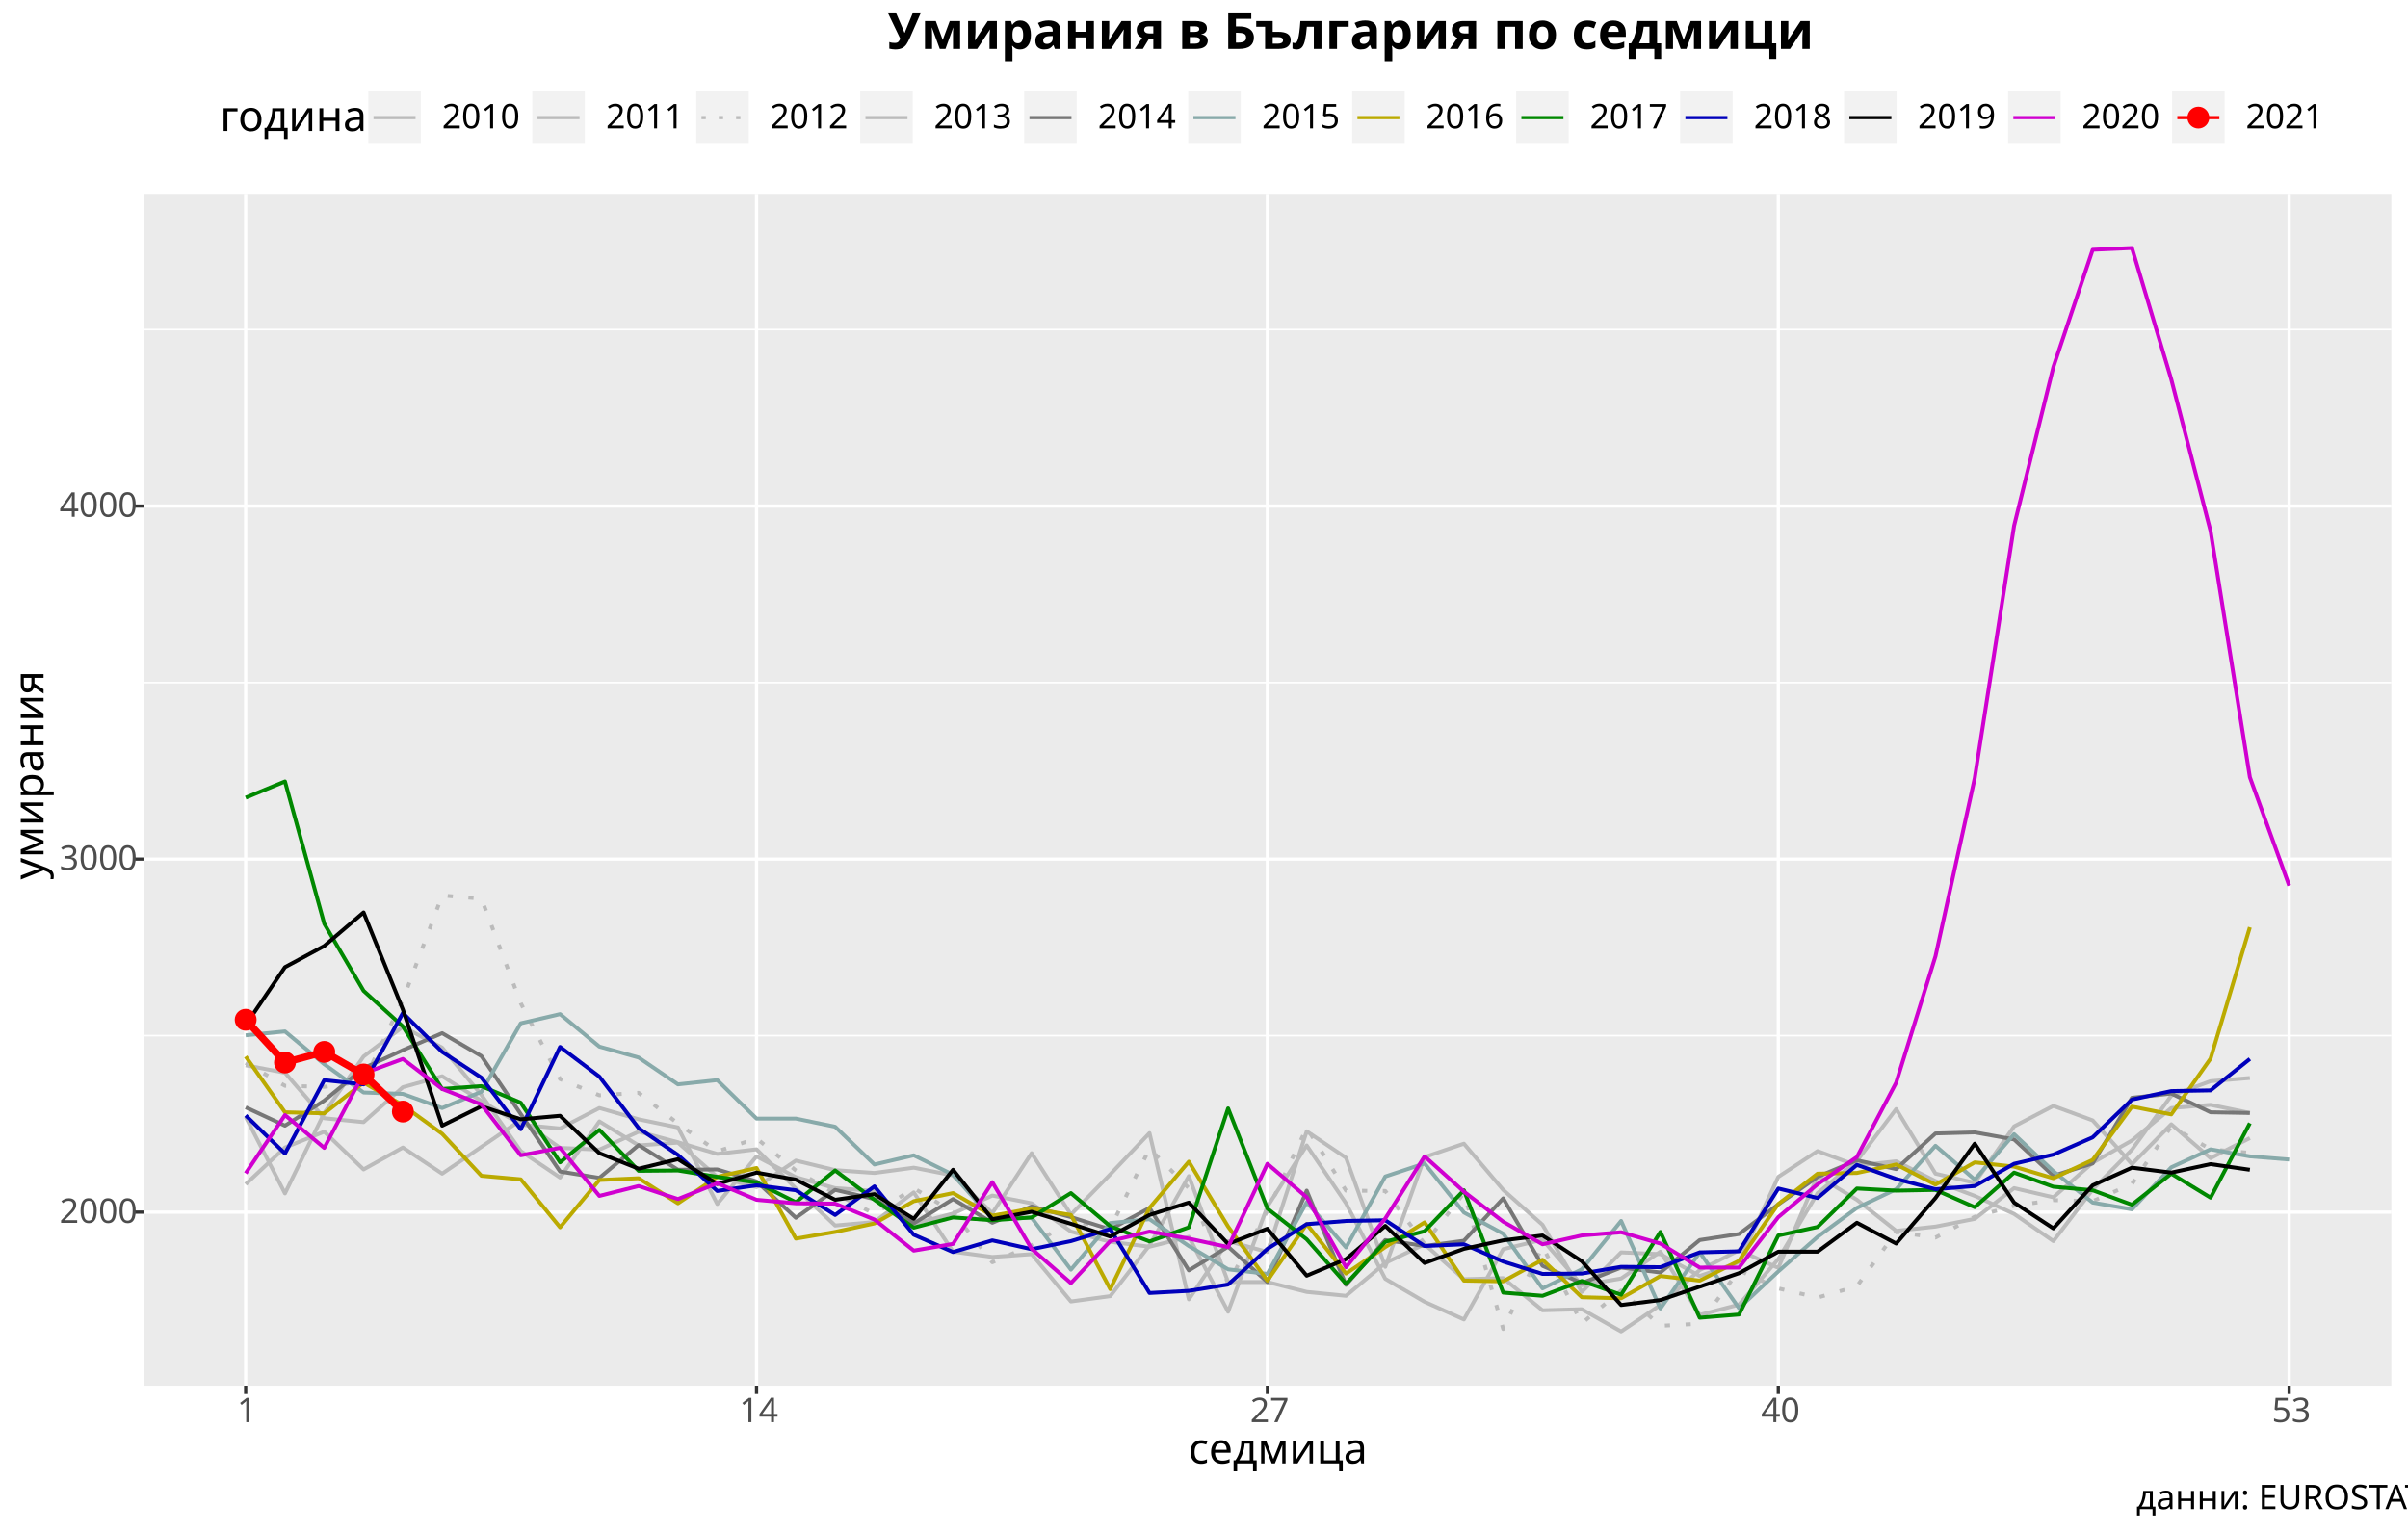
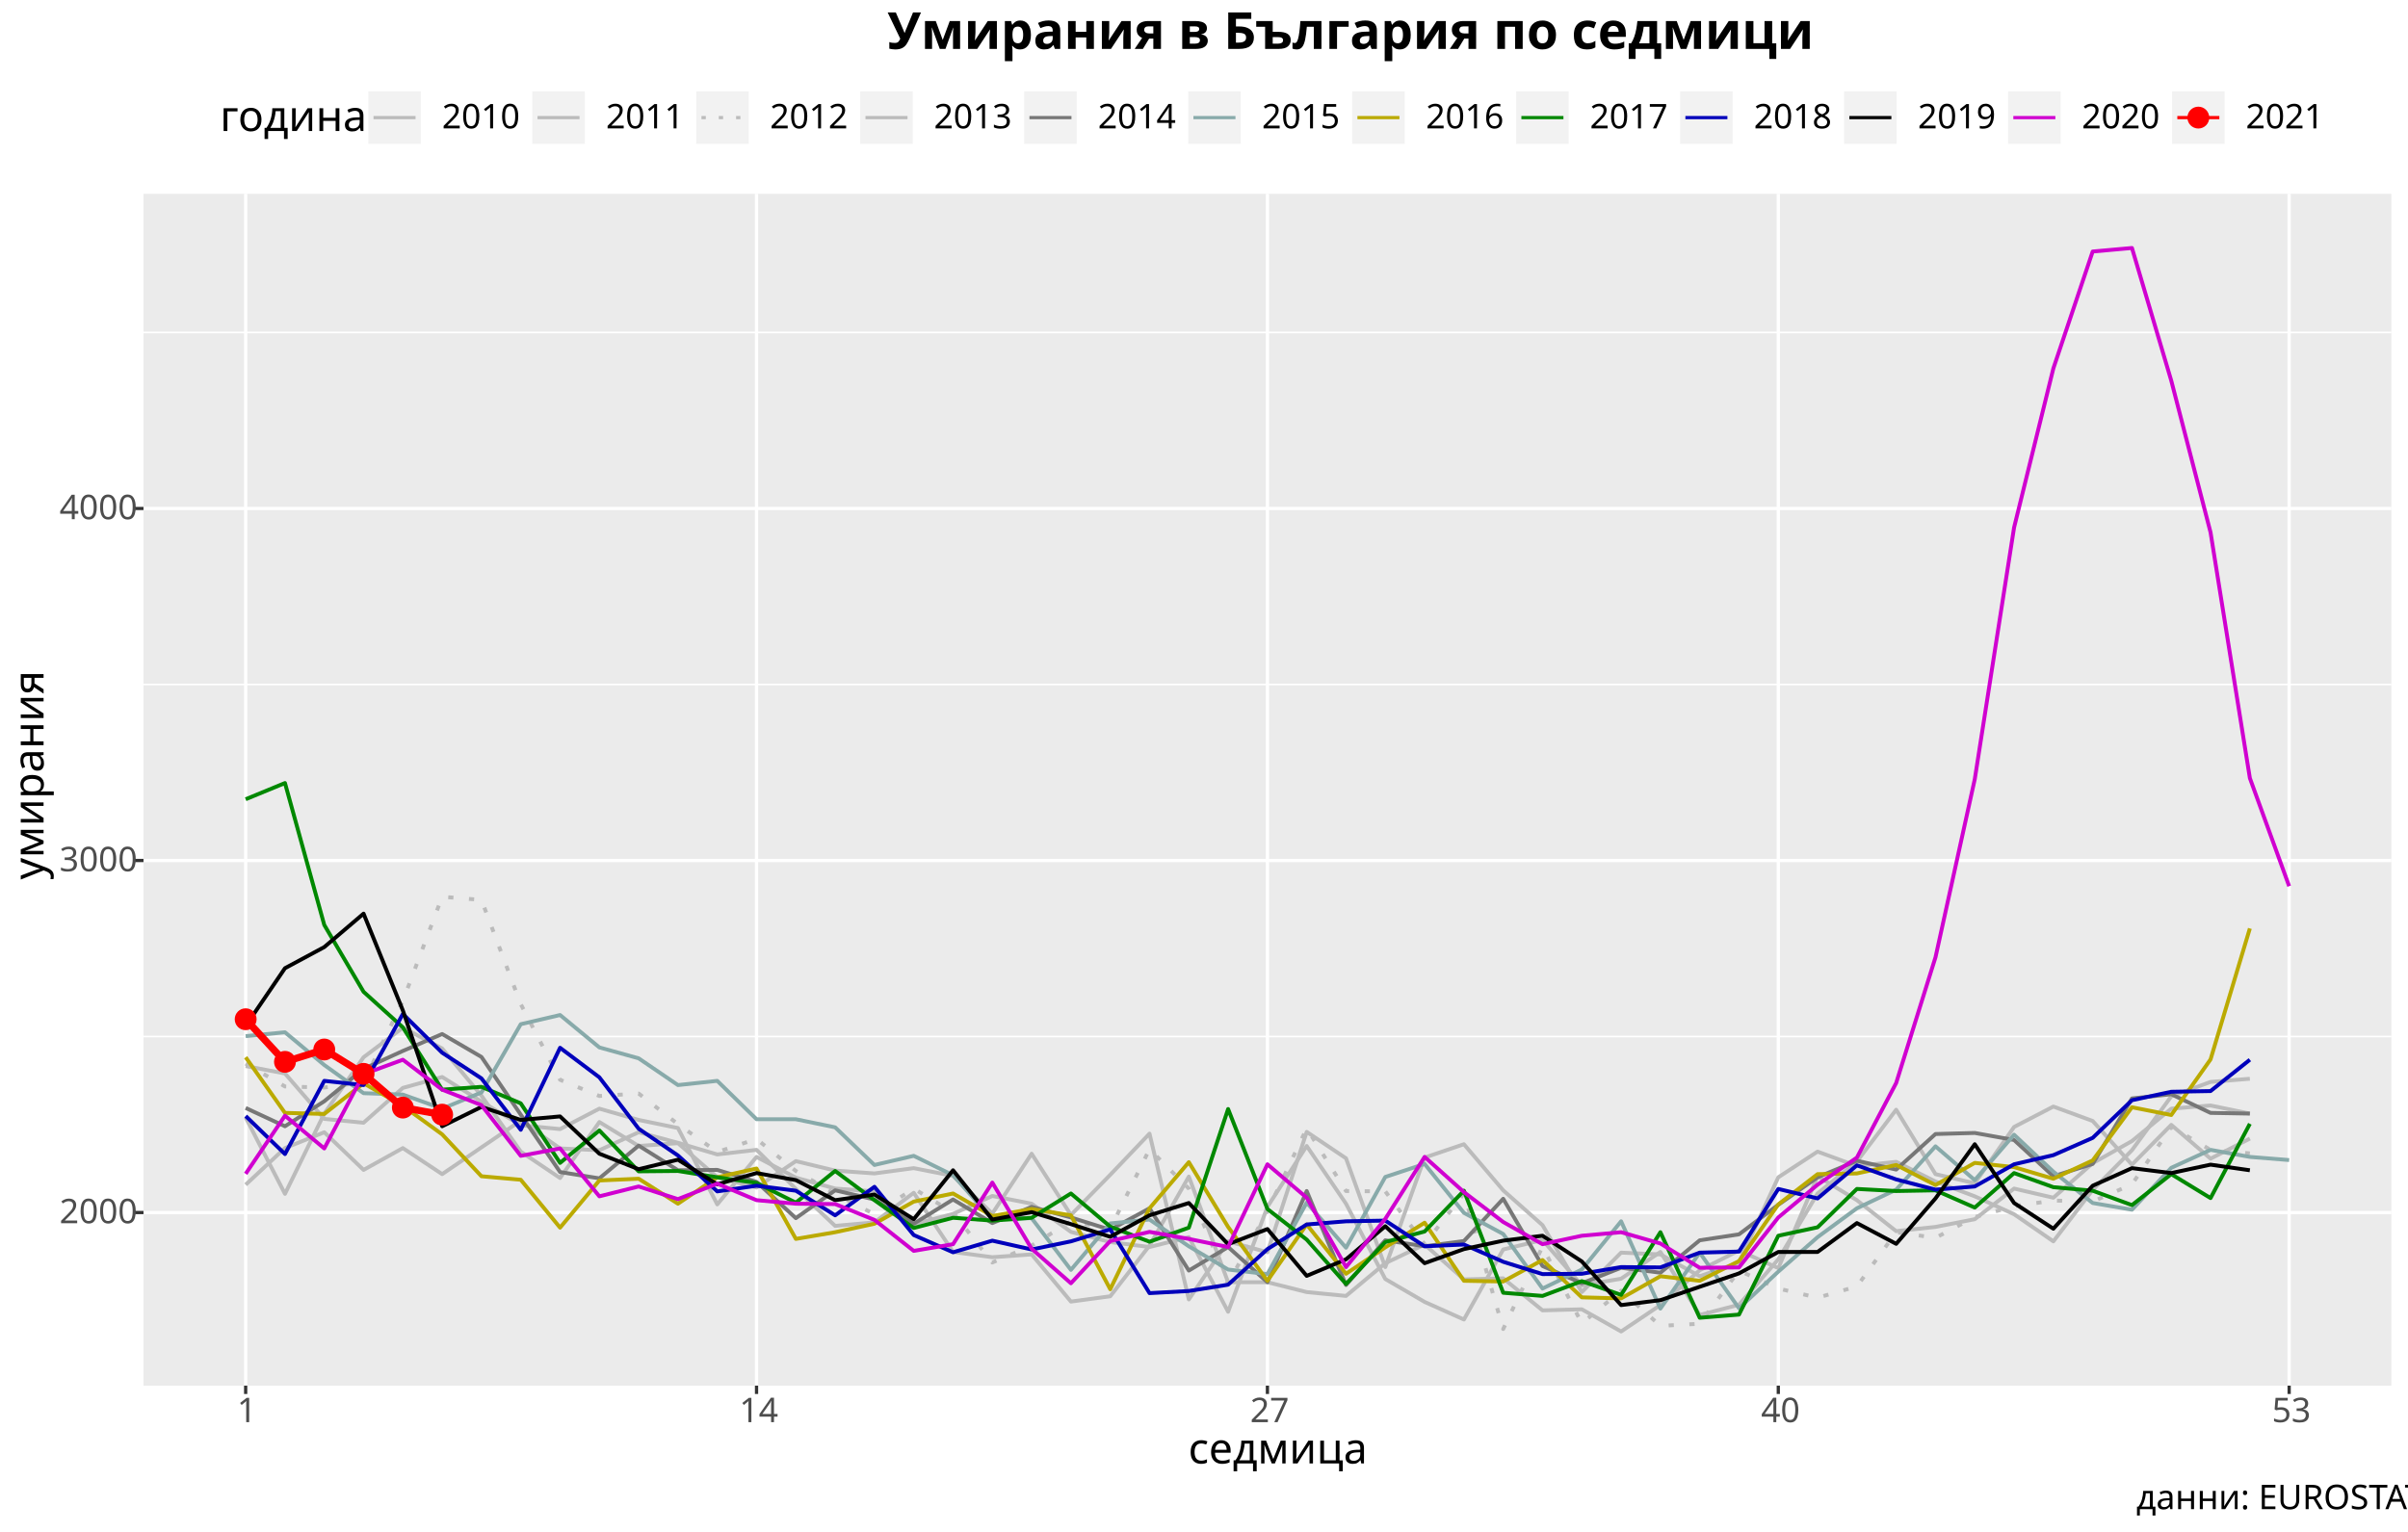
<svg xmlns="http://www.w3.org/2000/svg" viewBox="0 0 792.00 504.00">
  <defs>
    <style type="text/css">
    line, polyline, polygon, path, rect, circle {
      fill: none;
      stroke: #000000;
      stroke-linecap: round;
      stroke-linejoin: round;
      stroke-miterlimit: 10.00;
    }
  </style>
  </defs>
  <rect width="100%" height="100%" style="stroke: none; fill: #FFFFFF;" />
  <rect x="0.00" y="0.00" width="792.00" height="504.00" style="stroke-width: 1.07; stroke: #FFFFFF; fill: #FFFFFF;" />
  <defs>
    <clipPath id="cpNDcuMjB8Nzg2LjUyfDQ1NS44OHw2My43Nw==">
      <rect x="47.20" y="63.77" width="739.32" height="392.12" />
    </clipPath>
  </defs>
  <rect x="47.20" y="63.77" width="739.32" height="392.12" style="stroke-width: 1.07; stroke: none; fill: #EBEBEB;" clip-path="url(#cpNDcuMjB8Nzg2LjUyfDQ1NS44OHw2My43Nw==)" />
-   <polyline points="47.20,340.72 786.52,340.72 " style="stroke-width: 0.53; stroke: #FFFFFF; stroke-linecap: butt;" clip-path="url(#cpNDcuMjB8Nzg2LjUyfDQ1NS44OHw2My43Nw==)" />
-   <polyline points="47.20,224.57 786.52,224.57 " style="stroke-width: 0.53; stroke: #FFFFFF; stroke-linecap: butt;" clip-path="url(#cpNDcuMjB8Nzg2LjUyfDQ1NS44OHw2My43Nw==)" />
-   <polyline points="47.20,108.42 786.52,108.42 " style="stroke-width: 0.53; stroke: #FFFFFF; stroke-linecap: butt;" clip-path="url(#cpNDcuMjB8Nzg2LjUyfDQ1NS44OHw2My43Nw==)" />
-   <polyline points="47.20,398.80 786.52,398.80 " style="stroke-width: 1.07; stroke: #FFFFFF; stroke-linecap: butt;" clip-path="url(#cpNDcuMjB8Nzg2LjUyfDQ1NS44OHw2My43Nw==)" />
-   <polyline points="47.20,282.65 786.52,282.65 " style="stroke-width: 1.07; stroke: #FFFFFF; stroke-linecap: butt;" clip-path="url(#cpNDcuMjB8Nzg2LjUyfDQ1NS44OHw2My43Nw==)" />
-   <polyline points="47.20,166.50 786.52,166.50 " style="stroke-width: 1.07; stroke: #FFFFFF; stroke-linecap: butt;" clip-path="url(#cpNDcuMjB8Nzg2LjUyfDQ1NS44OHw2My43Nw==)" />
+   <polyline points="47.20,341.01 786.52,341.01 " style="stroke-width: 0.53; stroke: #FFFFFF; stroke-linecap: butt;" clip-path="url(#cpNDcuMjB8Nzg2LjUyfDQ1NS44OHw2My43Nw==)" />
+   <polyline points="47.20,225.20 786.52,225.20 " style="stroke-width: 0.53; stroke: #FFFFFF; stroke-linecap: butt;" clip-path="url(#cpNDcuMjB8Nzg2LjUyfDQ1NS44OHw2My43Nw==)" />
+   <polyline points="47.20,109.38 786.52,109.38 " style="stroke-width: 0.53; stroke: #FFFFFF; stroke-linecap: butt;" clip-path="url(#cpNDcuMjB8Nzg2LjUyfDQ1NS44OHw2My43Nw==)" />
+   <polyline points="47.20,398.92 786.52,398.92 " style="stroke-width: 1.07; stroke: #FFFFFF; stroke-linecap: butt;" clip-path="url(#cpNDcuMjB8Nzg2LjUyfDQ1NS44OHw2My43Nw==)" />
+   <polyline points="47.20,283.10 786.52,283.10 " style="stroke-width: 1.07; stroke: #FFFFFF; stroke-linecap: butt;" clip-path="url(#cpNDcuMjB8Nzg2LjUyfDQ1NS44OHw2My43Nw==)" />
+   <polyline points="47.20,167.29 786.52,167.29 " style="stroke-width: 1.07; stroke: #FFFFFF; stroke-linecap: butt;" clip-path="url(#cpNDcuMjB8Nzg2LjUyfDQ1NS44OHw2My43Nw==)" />
  <polyline points="80.80,455.88 80.80,63.77 " style="stroke-width: 1.07; stroke: #FFFFFF; stroke-linecap: butt;" clip-path="url(#cpNDcuMjB8Nzg2LjUyfDQ1NS44OHw2My43Nw==)" />
  <polyline points="248.83,455.88 248.83,63.77 " style="stroke-width: 1.07; stroke: #FFFFFF; stroke-linecap: butt;" clip-path="url(#cpNDcuMjB8Nzg2LjUyfDQ1NS44OHw2My43Nw==)" />
  <polyline points="416.86,455.88 416.86,63.77 " style="stroke-width: 1.07; stroke: #FFFFFF; stroke-linecap: butt;" clip-path="url(#cpNDcuMjB8Nzg2LjUyfDQ1NS44OHw2My43Nw==)" />
  <polyline points="584.89,455.88 584.89,63.77 " style="stroke-width: 1.07; stroke: #FFFFFF; stroke-linecap: butt;" clip-path="url(#cpNDcuMjB8Nzg2LjUyfDQ1NS44OHw2My43Nw==)" />
  <polyline points="752.91,455.88 752.91,63.77 " style="stroke-width: 1.07; stroke: #FFFFFF; stroke-linecap: butt;" clip-path="url(#cpNDcuMjB8Nzg2LjUyfDQ1NS44OHw2My43Nw==)" />
-   <polyline points="80.80,367.44 93.73,392.64 106.65,366.16 119.58,347.58 132.50,337.82 145.43,344.67 158.35,360.24 171.28,378.71 184.21,387.42 197.13,368.95 210.06,376.85 222.98,375.92 235.91,387.19 248.83,390.55 261.76,381.84 274.68,384.98 287.61,385.91 300.53,384.17 313.46,386.72 326.38,399.15 339.31,379.40 352.23,399.61 365.16,386.37 378.08,372.78 391.01,427.49 403.93,408.33 416.86,411.93 429.78,372.20 442.71,380.91 455.63,416.80 468.56,380.68 481.49,376.27 494.41,391.48 507.34,402.98 520.26,425.05 533.19,412.04 546.11,412.62 559.04,419.82 571.96,415.29 584.89,387.19 597.81,378.71 610.74,383.47 623.66,382.07 636.59,388.58 649.51,393.46 662.44,399.38 675.36,408.33 688.29,391.37 701.21,378.24 714.14,360.47 727.06,355.71 739.99,354.66 " style="stroke-width: 1.28; stroke: #BBBBBB; stroke-linecap: butt;" clip-path="url(#cpNDcuMjB8Nzg2LjUyfDQ1NS44OHw2My43Nw==)" />
-   <polyline points="80.80,350.48 93.73,352.92 106.65,367.90 119.58,369.18 132.50,357.68 145.43,354.08 158.35,362.21 171.28,370.00 184.21,371.27 197.13,364.54 210.06,368.25 222.98,370.92 235.91,396.13 248.83,380.45 261.76,387.30 274.68,390.90 287.61,391.83 300.53,402.63 313.46,399.27 326.38,393.34 339.31,395.90 352.23,405.19 365.16,408.56 378.08,410.18 391.01,406.93 403.93,431.56 416.86,396.94 429.78,376.85 442.71,395.90 455.63,420.75 468.56,428.30 481.49,434.11 494.41,411.00 507.34,407.86 520.26,422.84 533.19,420.64 546.11,411.81 559.04,432.60 571.96,429.23 584.89,414.25 597.81,392.53 610.74,381.96 623.66,364.88 636.59,386.14 649.51,389.16 662.44,370.58 675.36,363.84 688.29,368.60 701.21,383.00 714.14,369.88 727.06,381.03 739.99,374.41 " style="stroke-width: 1.28; stroke: #BBBBBB; stroke-linecap: butt;" clip-path="url(#cpNDcuMjB8Nzg2LjUyfDQ1NS44OHw2My43Nw==)" />
-   <polyline points="80.80,349.67 93.73,357.22 106.65,357.57 119.58,355.82 132.50,328.99 145.43,294.61 158.35,295.66 171.28,330.04 184.21,355.01 197.13,360.35 210.06,359.54 222.98,369.65 235.91,378.82 248.83,374.52 261.76,385.09 274.68,392.64 287.61,399.38 300.53,390.90 313.46,398.80 326.38,415.29 339.31,409.72 352.23,401.70 365.16,404.14 378.08,377.89 391.01,390.90 403.93,422.26 416.86,398.34 429.78,371.04 442.71,391.72 455.63,391.83 468.56,409.25 481.49,392.53 494.41,437.25 507.34,410.07 520.26,435.39 533.19,424.59 546.11,436.20 559.04,435.50 571.96,417.97 584.89,423.89 597.81,426.91 610.74,423.19 623.66,405.31 636.59,407.16 649.51,400.31 662.44,396.71 675.36,394.85 688.29,395.20 701.21,389.51 714.14,370.58 727.06,378.13 739.99,379.29 " style="stroke-width: 1.28; stroke: #BBBBBB; stroke-dasharray: 1.71,5.12; stroke-linecap: butt;" clip-path="url(#cpNDcuMjB8Nzg2LjUyfDQ1NS44OHw2My43Nw==)" />
-   <polyline points="80.80,389.62 93.73,377.54 106.65,372.32 119.58,384.75 132.50,377.54 145.43,386.14 158.35,377.31 171.28,368.49 184.21,377.66 197.13,378.24 210.06,372.32 222.98,375.80 235.91,379.64 248.83,378.13 261.76,391.02 274.68,403.21 287.61,402.05 300.53,392.30 313.46,411.81 326.38,413.55 339.31,412.62 352.23,428.19 365.16,426.44 378.08,409.72 391.01,386.95 403.93,421.80 416.86,421.80 429.78,425.05 442.71,426.33 455.63,415.53 468.56,409.37 481.49,420.87 494.41,420.52 507.34,431.09 520.26,430.74 533.19,438.06 546.11,429.35 559.04,417.85 571.96,411.35 584.89,417.15 597.81,386.84 610.74,394.74 623.66,404.96 636.59,403.56 649.51,401.01 662.44,390.90 675.36,393.92 688.29,382.54 701.21,375.22 714.14,364.54 727.06,363.49 739.99,366.16 " style="stroke-width: 1.28; stroke: #BBBBBB; stroke-linecap: butt;" clip-path="url(#cpNDcuMjB8Nzg2LjUyfDQ1NS44OHw2My43Nw==)" />
-   <polyline points="80.80,364.30 93.73,370.34 106.65,362.10 119.58,351.41 132.50,345.49 145.43,339.91 158.35,347.46 171.28,366.51 184.21,385.44 197.13,387.53 210.06,376.73 222.98,384.86 235.91,384.75 248.83,388.70 261.76,400.66 274.68,391.48 287.61,394.50 300.53,402.52 313.46,394.50 326.38,402.29 339.31,396.94 352.23,400.43 365.16,404.49 378.08,397.41 391.01,417.97 403.93,410.18 416.86,421.80 429.78,391.72 442.71,422.73 455.63,407.98 468.56,409.95 481.49,408.21 494.41,394.27 507.34,416.46 520.26,422.15 533.19,417.04 546.11,418.66 559.04,407.98 571.96,406.00 584.89,396.25 597.81,387.19 610.74,381.73 623.66,384.63 636.59,372.90 649.51,372.55 662.44,374.87 675.36,386.84 688.29,382.77 701.21,361.17 714.14,359.77 727.06,365.93 739.99,366.16 " style="stroke-width: 1.28; stroke: #777777; stroke-linecap: butt;" clip-path="url(#cpNDcuMjB8Nzg2LjUyfDQ1NS44OHw2My43Nw==)" />
-   <polyline points="80.80,340.61 93.73,339.33 106.65,350.13 119.58,359.43 132.50,359.89 145.43,364.54 158.35,359.19 171.28,336.66 184.21,333.64 197.13,344.33 210.06,347.93 222.98,356.75 235.91,355.36 248.83,368.02 261.76,368.02 274.68,370.69 287.61,383.12 300.53,380.10 313.46,386.49 326.38,401.01 339.31,400.66 352.23,417.73 365.16,402.40 378.08,401.12 391.01,409.95 403.93,417.62 416.86,419.13 429.78,395.55 442.71,410.42 455.63,387.07 468.56,382.77 481.49,398.92 494.41,405.89 507.34,423.89 520.26,417.62 533.19,401.70 546.11,430.51 559.04,412.04 571.96,430.39 584.89,418.31 597.81,406.93 610.74,397.41 623.66,391.25 636.59,376.96 649.51,388.11 662.44,373.13 675.36,385.33 688.29,395.66 701.21,397.87 714.14,384.05 727.06,378.13 739.99,380.45 752.91,381.49 " style="stroke-width: 1.28; stroke: #88AAAA; stroke-linecap: butt;" clip-path="url(#cpNDcuMjB8Nzg2LjUyfDQ1NS44OHw2My43Nw==)" />
-   <polyline points="80.80,347.58 93.73,365.93 106.65,366.28 119.58,356.17 132.50,363.61 145.43,373.01 158.35,386.84 171.28,388.00 184.21,403.80 197.13,388.23 210.06,387.65 222.98,395.90 235.91,387.19 248.83,384.28 261.76,407.51 274.68,405.31 287.61,402.52 300.53,395.20 313.46,392.53 326.38,399.96 339.31,397.64 352.23,399.73 365.16,424.12 378.08,397.41 391.01,382.19 403.93,403.56 416.86,421.33 429.78,402.75 442.71,419.01 455.63,410.30 468.56,402.17 481.49,421.33 494.41,421.57 507.34,414.48 520.26,426.79 533.19,427.14 546.11,419.82 559.04,421.33 571.96,414.83 584.89,396.13 597.81,386.14 610.74,385.91 623.66,383.12 636.59,389.74 649.51,382.42 662.44,383.82 675.36,387.65 688.29,381.61 701.21,364.07 714.14,366.63 727.06,348.27 739.99,305.07 " style="stroke-width: 1.28; stroke: #BBAA00; stroke-linecap: butt;" clip-path="url(#cpNDcuMjB8Nzg2LjUyfDQ1NS44OHw2My43Nw==)" />
-   <polyline points="80.80,262.44 93.73,257.10 106.65,303.90 119.58,325.97 132.50,337.70 145.43,358.26 158.35,357.33 171.28,362.79 184.21,382.42 197.13,371.74 210.06,385.21 222.98,385.09 235.91,387.19 248.83,389.04 261.76,395.55 274.68,385.09 287.61,394.74 300.53,403.91 313.46,400.54 326.38,401.47 339.31,400.54 352.23,392.53 365.16,403.45 378.08,408.44 391.01,403.80 403.93,364.65 416.86,397.64 429.78,407.74 442.71,422.38 455.63,408.56 468.56,405.07 481.49,391.60 494.41,425.28 507.34,426.33 520.26,421.45 533.19,425.98 546.11,405.31 559.04,433.53 571.96,432.48 584.89,406.47 597.81,403.68 610.74,391.02 623.66,391.72 636.59,391.48 649.51,397.17 662.44,385.79 675.36,390.44 688.29,391.60 701.21,396.36 714.14,386.14 727.06,394.04 739.99,369.53 " style="stroke-width: 1.28; stroke: #008800; stroke-linecap: butt;" clip-path="url(#cpNDcuMjB8Nzg2LjUyfDQ1NS44OHw2My43Nw==)" />
-   <polyline points="80.80,366.98 93.73,379.52 106.65,355.36 119.58,356.75 132.50,333.29 145.43,346.07 158.35,354.55 171.28,371.51 184.21,344.44 197.13,354.20 210.06,371.16 222.98,379.98 235.91,391.83 248.83,389.97 261.76,391.60 274.68,399.73 287.61,390.32 300.53,406.23 313.46,411.93 326.38,408.09 339.31,411.00 352.23,408.33 365.16,404.38 378.08,425.40 391.01,424.70 403.93,422.61 416.86,410.88 429.78,402.75 442.71,401.70 455.63,401.47 468.56,409.95 481.49,409.37 494.41,415.06 507.34,419.13 520.26,419.01 533.19,416.80 546.11,416.92 559.04,412.04 571.96,411.69 584.89,391.02 597.81,394.15 610.74,383.24 623.66,387.88 636.59,391.25 649.51,390.21 662.44,382.89 675.36,379.87 688.29,374.18 701.21,361.75 714.14,358.96 727.06,358.73 739.99,348.39 " style="stroke-width: 1.28; stroke: #0000BB; stroke-linecap: butt;" clip-path="url(#cpNDcuMjB8Nzg2LjUyfDQ1NS44OHw2My43Nw==)" />
-   <polyline points="80.80,337.24 93.73,318.19 106.65,311.22 119.58,300.19 132.50,332.13 145.43,370.34 158.35,363.96 171.28,368.25 184.21,367.09 197.13,379.40 210.06,384.51 222.98,381.38 235.91,389.51 248.83,385.79 261.76,388.11 274.68,394.74 287.61,392.88 300.53,401.01 313.46,384.86 326.38,401.12 339.31,398.68 352.23,402.63 365.16,406.82 378.08,399.73 391.01,395.66 403.93,409.25 416.86,404.26 429.78,419.71 442.71,414.25 455.63,403.33 468.56,415.53 481.49,410.88 494.41,408.09 507.34,406.47 520.26,414.95 533.19,429.35 546.11,427.72 559.04,423.31 571.96,418.90 584.89,411.81 597.81,411.81 610.74,402.29 623.66,409.14 636.59,394.15 649.51,376.27 662.44,395.66 675.36,404.14 688.29,389.97 701.21,384.17 714.14,385.79 727.06,383.00 739.99,384.86 " style="stroke-width: 1.28; stroke-linecap: butt;" clip-path="url(#cpNDcuMjB8Nzg2LjUyfDQ1NS44OHw2My43Nw==)" />
-   <polyline points="80.80,386.02 93.73,366.86 106.65,377.66 119.58,353.15 132.50,348.39 145.43,358.26 158.35,363.37 171.28,380.10 184.21,377.66 197.13,393.46 210.06,390.21 222.98,394.50 235.91,389.28 248.83,394.74 261.76,395.90 274.68,396.01 287.61,401.24 300.53,411.46 313.46,409.25 326.38,388.93 339.31,410.88 352.23,422.15 365.16,408.33 378.08,405.19 391.01,407.51 403.93,410.30 416.86,382.89 429.78,393.92 442.71,416.92 455.63,400.89 468.56,380.45 481.49,392.06 494.41,401.94 507.34,409.37 520.26,406.47 533.19,405.42 546.11,409.14 559.04,417.04 571.96,417.04 584.89,400.43 597.81,389.62 610.74,380.68 623.66,356.17 636.59,314.59 649.51,255.93 662.44,173.00 675.36,120.73 688.29,82.17 701.21,81.59 714.14,124.80 727.06,174.74 739.99,255.70 752.91,291.36 " style="stroke-width: 1.28; stroke: #D000D0; stroke-linecap: butt;" clip-path="url(#cpNDcuMjB8Nzg2LjUyfDQ1NS44OHw2My43Nw==)" />
-   <polyline points="80.80,335.50 93.73,349.55 106.65,346.07 119.58,353.50 132.50,365.70 " style="stroke-width: 2.35; stroke: #FF0000; stroke-linecap: butt;" clip-path="url(#cpNDcuMjB8Nzg2LjUyfDQ1NS44OHw2My43Nw==)" />
-   <circle cx="80.80" cy="335.50" r="3.24" style="stroke-width: 0.71; stroke: #FF0000; fill: #FF0000;" clip-path="url(#cpNDcuMjB8Nzg2LjUyfDQ1NS44OHw2My43Nw==)" />
-   <circle cx="93.73" cy="349.55" r="3.24" style="stroke-width: 0.71; stroke: #FF0000; fill: #FF0000;" clip-path="url(#cpNDcuMjB8Nzg2LjUyfDQ1NS44OHw2My43Nw==)" />
-   <circle cx="106.65" cy="346.07" r="3.24" style="stroke-width: 0.71; stroke: #FF0000; fill: #FF0000;" clip-path="url(#cpNDcuMjB8Nzg2LjUyfDQ1NS44OHw2My43Nw==)" />
-   <circle cx="119.58" cy="353.50" r="3.24" style="stroke-width: 0.71; stroke: #FF0000; fill: #FF0000;" clip-path="url(#cpNDcuMjB8Nzg2LjUyfDQ1NS44OHw2My43Nw==)" />
-   <circle cx="132.50" cy="365.70" r="3.24" style="stroke-width: 0.71; stroke: #FF0000; fill: #FF0000;" clip-path="url(#cpNDcuMjB8Nzg2LjUyfDQ1NS44OHw2My43Nw==)" />
+   <polyline points="80.80,367.65 93.73,392.78 106.65,366.37 119.58,347.84 132.50,338.11 145.43,344.95 158.35,360.47 171.28,378.88 184.21,387.57 197.13,369.15 210.06,377.03 222.98,376.10 235.91,387.33 248.83,390.69 261.76,382.01 274.68,385.13 287.61,386.06 300.53,384.32 313.46,386.87 326.38,399.26 339.31,379.57 352.23,399.73 365.16,386.52 378.08,372.97 391.01,427.52 403.93,408.41 416.86,412.00 429.78,372.39 442.71,381.08 455.63,416.87 468.56,380.85 481.49,376.45 494.41,391.62 507.34,403.08 520.26,425.09 533.19,412.12 546.11,412.70 559.04,419.88 571.96,415.36 584.89,387.33 597.81,378.88 610.74,383.63 623.66,382.24 636.59,388.72 649.51,393.59 662.44,399.49 675.36,408.41 688.29,391.50 701.21,378.42 714.14,360.70 727.06,355.95 739.99,354.91 " style="stroke-width: 1.28; stroke: #BBBBBB; stroke-linecap: butt;" clip-path="url(#cpNDcuMjB8Nzg2LjUyfDQ1NS44OHw2My43Nw==)" />
+   <polyline points="80.80,350.74 93.73,353.17 106.65,368.11 119.58,369.38 132.50,357.92 145.43,354.33 158.35,362.43 171.28,370.19 184.21,371.47 197.13,364.75 210.06,368.46 222.98,371.12 235.91,396.25 248.83,380.62 261.76,387.45 274.68,391.04 287.61,391.97 300.53,402.74 313.46,399.38 326.38,393.47 339.31,396.02 352.23,405.29 365.16,408.64 378.08,410.27 391.01,407.02 403.93,431.57 416.86,397.06 429.78,377.03 442.71,396.02 455.63,420.80 468.56,428.33 481.49,434.12 494.41,411.08 507.34,407.95 520.26,422.89 533.19,420.69 546.11,411.89 559.04,432.62 571.96,429.26 584.89,414.32 597.81,392.66 610.74,382.12 623.66,365.10 636.59,386.29 649.51,389.30 662.44,370.77 675.36,364.06 688.29,368.80 701.21,383.17 714.14,370.08 727.06,381.20 739.99,374.59 " style="stroke-width: 1.28; stroke: #BBBBBB; stroke-linecap: butt;" clip-path="url(#cpNDcuMjB8Nzg2LjUyfDQ1NS44OHw2My43Nw==)" />
+   <polyline points="80.80,349.93 93.73,357.45 106.65,357.80 119.58,356.06 132.50,329.31 145.43,295.03 158.35,296.07 171.28,330.35 184.21,355.25 197.13,360.58 210.06,359.77 222.98,369.85 235.91,379.00 248.83,374.71 261.76,385.25 274.68,392.78 287.61,399.49 300.53,391.04 313.46,398.92 326.38,415.36 339.31,409.80 352.23,401.81 365.16,404.24 378.08,378.07 391.01,391.04 403.93,422.31 416.86,398.45 429.78,371.24 442.71,391.85 455.63,391.97 468.56,409.34 481.49,392.66 494.41,437.25 507.34,410.15 520.26,435.40 533.19,424.63 546.11,436.21 559.04,435.51 571.96,418.02 584.89,423.93 597.81,426.94 610.74,423.24 623.66,405.40 636.59,407.25 649.51,400.42 662.44,396.83 675.36,394.98 688.29,395.33 701.21,389.65 714.14,370.77 727.06,378.30 739.99,379.46 " style="stroke-width: 1.28; stroke: #BBBBBB; stroke-dasharray: 1.71,5.12; stroke-linecap: butt;" clip-path="url(#cpNDcuMjB8Nzg2LjUyfDQ1NS44OHw2My43Nw==)" />
+   <polyline points="80.80,389.77 93.73,377.72 106.65,372.51 119.58,384.90 132.50,377.72 145.43,386.29 158.35,377.49 171.28,368.69 184.21,377.84 197.13,378.42 210.06,372.51 222.98,375.98 235.91,379.81 248.83,378.30 261.76,391.16 274.68,403.32 287.61,402.16 300.53,392.43 313.46,411.89 326.38,413.62 339.31,412.70 352.23,428.22 365.16,426.48 378.08,409.80 391.01,387.10 403.93,421.85 416.86,421.85 429.78,425.09 442.71,426.36 455.63,415.59 468.56,409.45 481.49,420.92 494.41,420.57 507.34,431.11 520.26,430.76 533.19,438.06 546.11,429.37 559.04,417.91 571.96,411.42 584.89,417.21 597.81,386.99 610.74,394.86 623.66,405.05 636.59,403.66 649.51,401.12 662.44,391.04 675.36,394.05 688.29,382.70 701.21,375.41 714.14,364.75 727.06,363.71 739.99,366.37 " style="stroke-width: 1.28; stroke: #BBBBBB; stroke-linecap: butt;" clip-path="url(#cpNDcuMjB8Nzg2LjUyfDQ1NS44OHw2My43Nw==)" />
+   <polyline points="80.80,364.52 93.73,370.54 106.65,362.32 119.58,351.66 132.50,345.76 145.43,340.20 158.35,347.73 171.28,366.72 184.21,385.60 197.13,387.68 210.06,376.91 222.98,385.02 235.91,384.90 248.83,388.84 261.76,400.77 274.68,391.62 287.61,394.63 300.53,402.62 313.46,394.63 326.38,402.39 339.31,397.06 352.23,400.54 365.16,404.59 378.08,397.53 391.01,418.02 403.93,410.27 416.86,421.85 429.78,391.85 442.71,422.77 455.63,408.06 468.56,410.03 481.49,408.30 494.41,394.40 507.34,416.52 520.26,422.19 533.19,417.10 546.11,418.72 559.04,408.06 571.96,406.10 584.89,396.37 597.81,387.33 610.74,381.89 623.66,384.79 636.59,373.09 649.51,372.74 662.44,375.06 675.36,386.99 688.29,382.93 701.21,361.39 714.14,360.00 727.06,366.14 739.99,366.37 " style="stroke-width: 1.28; stroke: #777777; stroke-linecap: butt;" clip-path="url(#cpNDcuMjB8Nzg2LjUyfDQ1NS44OHw2My43Nw==)" />
+   <polyline points="80.80,340.89 93.73,339.62 106.65,350.39 119.58,359.66 132.50,360.12 145.43,364.75 158.35,359.42 171.28,336.96 184.21,333.94 197.13,344.60 210.06,348.19 222.98,356.99 235.91,355.60 248.83,368.23 261.76,368.23 274.68,370.89 287.61,383.28 300.53,380.27 313.46,386.64 326.38,401.12 339.31,400.77 352.23,417.79 365.16,402.51 378.08,401.23 391.01,410.03 403.93,417.68 416.86,419.18 429.78,395.67 442.71,410.50 455.63,387.22 468.56,382.93 481.49,399.03 494.41,405.98 507.34,423.93 520.26,417.68 533.19,401.81 546.11,430.53 559.04,412.12 571.96,430.42 584.89,418.37 597.81,407.02 610.74,397.53 623.66,391.39 636.59,377.14 649.51,388.26 662.44,373.32 675.36,385.48 688.29,395.79 701.21,397.99 714.14,384.21 727.06,378.30 739.99,380.62 752.91,381.66 " style="stroke-width: 1.28; stroke: #88AAAA; stroke-linecap: butt;" clip-path="url(#cpNDcuMjB8Nzg2LjUyfDQ1NS44OHw2My43Nw==)" />
+   <polyline points="80.80,347.84 93.73,366.14 106.65,366.49 119.58,356.41 132.50,363.82 145.43,373.21 158.35,386.99 171.28,388.14 184.21,403.90 197.13,388.38 210.06,387.80 222.98,396.02 235.91,387.33 248.83,384.44 261.76,407.60 274.68,405.40 287.61,402.62 300.53,395.33 313.46,392.66 326.38,400.07 339.31,397.76 352.23,399.84 365.16,424.16 378.08,397.53 391.01,382.35 403.93,403.66 416.86,421.38 429.78,402.85 442.71,419.07 455.63,410.38 468.56,402.27 481.49,421.38 494.41,421.61 507.34,414.55 520.26,426.83 533.19,427.17 546.11,419.88 559.04,421.38 571.96,414.90 584.89,396.25 597.81,386.29 610.74,386.06 623.66,383.28 636.59,389.88 649.51,382.59 662.44,383.98 675.36,387.80 688.29,381.78 701.21,364.29 714.14,366.84 727.06,348.54 739.99,305.45 " style="stroke-width: 1.28; stroke: #BBAA00; stroke-linecap: butt;" clip-path="url(#cpNDcuMjB8Nzg2LjUyfDQ1NS44OHw2My43Nw==)" />
+   <polyline points="80.80,262.95 93.73,257.62 106.65,304.30 119.58,326.30 132.50,338.00 145.43,358.50 158.35,357.57 171.28,363.01 184.21,382.59 197.13,371.93 210.06,385.37 222.98,385.25 235.91,387.33 248.83,389.19 261.76,395.67 274.68,385.25 287.61,394.86 300.53,404.01 313.46,400.65 326.38,401.58 339.31,400.65 352.23,392.66 365.16,403.55 378.08,408.53 391.01,403.90 403.93,364.87 416.86,397.76 429.78,407.83 442.71,422.43 455.63,408.64 468.56,405.17 481.49,391.74 494.41,425.32 507.34,426.36 520.26,421.50 533.19,426.02 546.11,405.40 559.04,433.54 571.96,432.50 584.89,406.56 597.81,403.78 610.74,391.16 623.66,391.85 636.59,391.62 649.51,397.29 662.44,385.94 675.36,390.58 688.29,391.74 701.21,396.48 714.14,386.29 727.06,394.17 739.99,369.73 " style="stroke-width: 1.28; stroke: #008800; stroke-linecap: butt;" clip-path="url(#cpNDcuMjB8Nzg2LjUyfDQ1NS44OHw2My43Nw==)" />
+   <polyline points="80.80,367.18 93.73,379.69 106.65,355.60 119.58,356.99 132.50,333.60 145.43,346.34 158.35,354.79 171.28,371.70 184.21,344.72 197.13,354.44 210.06,371.35 222.98,380.15 235.91,391.97 248.83,390.11 261.76,391.74 274.68,399.84 287.61,390.46 300.53,406.33 313.46,412.00 326.38,408.18 339.31,411.08 352.23,408.41 365.16,404.47 378.08,425.44 391.01,424.74 403.93,422.66 416.86,410.96 429.78,402.85 442.71,401.81 455.63,401.58 468.56,410.03 481.49,409.45 494.41,415.13 507.34,419.18 520.26,419.07 533.19,416.87 546.11,416.98 559.04,412.12 571.96,411.77 584.89,391.16 597.81,394.28 610.74,383.40 623.66,388.03 636.59,391.39 649.51,390.35 662.44,383.05 675.36,380.04 688.29,374.36 701.21,361.97 714.14,359.19 727.06,358.96 739.99,348.65 " style="stroke-width: 1.28; stroke: #0000BB; stroke-linecap: butt;" clip-path="url(#cpNDcuMjB8Nzg2LjUyfDQ1NS44OHw2My43Nw==)" />
+   <polyline points="80.80,337.53 93.73,318.54 106.65,311.59 119.58,300.59 132.50,332.44 145.43,370.54 158.35,364.17 171.28,368.46 184.21,367.30 197.13,379.57 210.06,384.67 222.98,381.54 235.91,389.65 248.83,385.94 261.76,388.26 274.68,394.86 287.61,393.01 300.53,401.12 313.46,385.02 326.38,401.23 339.31,398.80 352.23,402.74 365.16,406.91 378.08,399.84 391.01,395.79 403.93,409.34 416.86,404.36 429.78,419.76 442.71,414.32 455.63,403.43 468.56,415.59 481.49,410.96 494.41,408.18 507.34,406.56 520.26,415.01 533.19,429.37 546.11,427.75 559.04,423.35 571.96,418.95 584.89,411.89 597.81,411.89 610.74,402.39 623.66,409.22 636.59,394.28 649.51,376.45 662.44,395.79 675.36,404.24 688.29,390.11 701.21,384.32 714.14,385.94 727.06,383.17 739.99,385.02 " style="stroke-width: 1.28; stroke-linecap: butt;" clip-path="url(#cpNDcuMjB8Nzg2LjUyfDQ1NS44OHw2My43Nw==)" />
+   <polyline points="80.80,386.18 93.73,367.07 106.65,377.84 119.58,353.40 132.50,348.65 145.43,358.50 158.35,363.59 171.28,380.27 184.21,377.84 197.13,393.59 210.06,390.35 222.98,394.51 235.91,389.42 248.83,394.86 261.76,396.02 274.68,396.14 287.61,401.35 300.53,411.54 313.46,409.34 326.38,389.07 339.31,410.84 352.23,422.19 365.16,408.30 378.08,405.29 391.01,407.60 403.93,410.27 416.86,383.05 429.78,394.05 442.71,416.87 455.63,401.00 468.56,380.62 481.49,392.20 494.41,402.04 507.34,409.34 520.26,406.56 533.19,405.40 546.11,409.11 559.04,417.10 571.96,416.98 584.89,400.54 597.81,389.77 610.74,380.85 623.66,356.30 636.59,314.95 649.51,256.35 662.44,173.54 675.36,121.20 688.29,82.75 701.21,81.59 714.14,125.25 727.06,175.17 739.99,256.00 752.91,291.56 " style="stroke-width: 1.28; stroke: #D000D0; stroke-linecap: butt;" clip-path="url(#cpNDcuMjB8Nzg2LjUyfDQ1NS44OHw2My43Nw==)" />
+   <polyline points="80.80,335.33 93.73,349.35 106.65,345.29 119.58,353.29 132.50,364.40 145.43,366.72 " style="stroke-width: 2.35; stroke: #FF0000; stroke-linecap: butt;" clip-path="url(#cpNDcuMjB8Nzg2LjUyfDQ1NS44OHw2My43Nw==)" />
+   <circle cx="80.80" cy="335.33" r="3.24" style="stroke-width: 0.71; stroke: #FF0000; fill: #FF0000;" clip-path="url(#cpNDcuMjB8Nzg2LjUyfDQ1NS44OHw2My43Nw==)" />
+   <circle cx="93.73" cy="349.35" r="3.24" style="stroke-width: 0.71; stroke: #FF0000; fill: #FF0000;" clip-path="url(#cpNDcuMjB8Nzg2LjUyfDQ1NS44OHw2My43Nw==)" />
+   <circle cx="106.65" cy="345.29" r="3.24" style="stroke-width: 0.71; stroke: #FF0000; fill: #FF0000;" clip-path="url(#cpNDcuMjB8Nzg2LjUyfDQ1NS44OHw2My43Nw==)" />
+   <circle cx="119.58" cy="353.29" r="3.24" style="stroke-width: 0.71; stroke: #FF0000; fill: #FF0000;" clip-path="url(#cpNDcuMjB8Nzg2LjUyfDQ1NS44OHw2My43Nw==)" />
+   <circle cx="132.50" cy="364.40" r="3.24" style="stroke-width: 0.71; stroke: #FF0000; fill: #FF0000;" clip-path="url(#cpNDcuMjB8Nzg2LjUyfDQ1NS44OHw2My43Nw==)" />
+   <circle cx="145.43" cy="366.72" r="3.24" style="stroke-width: 0.71; stroke: #FF0000; fill: #FF0000;" clip-path="url(#cpNDcuMjB8Nzg2LjUyfDQ1NS44OHw2My43Nw==)" />
  <defs>
    <clipPath id="cpMC4wMHw3OTIuMDB8NTA0LjAwfDAuMDA=">
      <rect x="0.00" y="0.00" width="792.00" height="504.00" />
    </clipPath>
  </defs>
  <g clip-path="url(#cpMC4wMHw3OTIuMDB8NTA0LjAwfDAuMDA=)">
-     <text x="19.56" y="402.34" style="font-size: 11.20px; fill: #4D4D4D; font-family: Calibri;" textLength="22.71px" lengthAdjust="spacingAndGlyphs">2000</text>
+     <text x="19.56" y="402.45" style="font-size: 11.20px; fill: #4D4D4D; font-family: Calibri;" textLength="22.71px" lengthAdjust="spacingAndGlyphs">2000</text>
  </g>
  <g clip-path="url(#cpMC4wMHw3OTIuMDB8NTA0LjAwfDAuMDA=)">
-     <text x="19.56" y="286.19" style="font-size: 11.20px; fill: #4D4D4D; font-family: Calibri;" textLength="22.71px" lengthAdjust="spacingAndGlyphs">3000</text>
+     <text x="19.56" y="286.64" style="font-size: 11.20px; fill: #4D4D4D; font-family: Calibri;" textLength="22.71px" lengthAdjust="spacingAndGlyphs">3000</text>
  </g>
  <g clip-path="url(#cpMC4wMHw3OTIuMDB8NTA0LjAwfDAuMDA=)">
-     <text x="19.56" y="170.03" style="font-size: 11.20px; fill: #4D4D4D; font-family: Calibri;" textLength="22.71px" lengthAdjust="spacingAndGlyphs">4000</text>
+     <text x="19.56" y="170.83" style="font-size: 11.20px; fill: #4D4D4D; font-family: Calibri;" textLength="22.71px" lengthAdjust="spacingAndGlyphs">4000</text>
  </g>
-   <polyline points="44.46,398.80 47.20,398.80 " style="stroke-width: 1.07; stroke: #333333; stroke-linecap: butt;" clip-path="url(#cpMC4wMHw3OTIuMDB8NTA0LjAwfDAuMDA=)" />
-   <polyline points="44.46,282.65 47.20,282.65 " style="stroke-width: 1.07; stroke: #333333; stroke-linecap: butt;" clip-path="url(#cpMC4wMHw3OTIuMDB8NTA0LjAwfDAuMDA=)" />
-   <polyline points="44.46,166.50 47.20,166.50 " style="stroke-width: 1.07; stroke: #333333; stroke-linecap: butt;" clip-path="url(#cpMC4wMHw3OTIuMDB8NTA0LjAwfDAuMDA=)" />
+   <polyline points="44.46,398.92 47.20,398.92 " style="stroke-width: 1.07; stroke: #333333; stroke-linecap: butt;" clip-path="url(#cpMC4wMHw3OTIuMDB8NTA0LjAwfDAuMDA=)" />
+   <polyline points="44.46,283.10 47.20,283.10 " style="stroke-width: 1.07; stroke: #333333; stroke-linecap: butt;" clip-path="url(#cpMC4wMHw3OTIuMDB8NTA0LjAwfDAuMDA=)" />
+   <polyline points="44.46,167.29 47.20,167.29 " style="stroke-width: 1.07; stroke: #333333; stroke-linecap: butt;" clip-path="url(#cpMC4wMHw3OTIuMDB8NTA0LjAwfDAuMDA=)" />
  <polyline points="80.80,458.62 80.80,455.88 " style="stroke-width: 1.07; stroke: #333333; stroke-linecap: butt;" clip-path="url(#cpMC4wMHw3OTIuMDB8NTA0LjAwfDAuMDA=)" />
  <polyline points="248.83,458.62 248.83,455.88 " style="stroke-width: 1.07; stroke: #333333; stroke-linecap: butt;" clip-path="url(#cpMC4wMHw3OTIuMDB8NTA0LjAwfDAuMDA=)" />
  <polyline points="416.86,458.62 416.86,455.88 " style="stroke-width: 1.07; stroke: #333333; stroke-linecap: butt;" clip-path="url(#cpMC4wMHw3OTIuMDB8NTA0LjAwfDAuMDA=)" />
  <polyline points="584.89,458.62 584.89,455.88 " style="stroke-width: 1.07; stroke: #333333; stroke-linecap: butt;" clip-path="url(#cpMC4wMHw3OTIuMDB8NTA0LjAwfDAuMDA=)" />
  <polyline points="752.91,458.62 752.91,455.88 " style="stroke-width: 1.07; stroke: #333333; stroke-linecap: butt;" clip-path="url(#cpMC4wMHw3OTIuMDB8NTA0LjAwfDAuMDA=)" />
  <g clip-path="url(#cpMC4wMHw3OTIuMDB8NTA0LjAwfDAuMDA=)">
    <text x="77.97" y="467.89" style="font-size: 11.20px; fill: #4D4D4D; font-family: Calibri;" textLength="5.68px" lengthAdjust="spacingAndGlyphs">1</text>
  </g>
  <g clip-path="url(#cpMC4wMHw3OTIuMDB8NTA0LjAwfDAuMDA=)">
    <text x="243.15" y="467.89" style="font-size: 11.20px; fill: #4D4D4D; font-family: Calibri;" textLength="11.35px" lengthAdjust="spacingAndGlyphs">14</text>
  </g>
  <g clip-path="url(#cpMC4wMHw3OTIuMDB8NTA0LjAwfDAuMDA=)">
    <text x="411.18" y="467.89" style="font-size: 11.20px; fill: #4D4D4D; font-family: Calibri;" textLength="11.35px" lengthAdjust="spacingAndGlyphs">27</text>
  </g>
  <g clip-path="url(#cpMC4wMHw3OTIuMDB8NTA0LjAwfDAuMDA=)">
    <text x="579.21" y="467.89" style="font-size: 11.20px; fill: #4D4D4D; font-family: Calibri;" textLength="11.35px" lengthAdjust="spacingAndGlyphs">40</text>
  </g>
  <g clip-path="url(#cpMC4wMHw3OTIuMDB8NTA0LjAwfDAuMDA=)">
    <text x="747.24" y="467.89" style="font-size: 11.20px; fill: #4D4D4D; font-family: Calibri;" textLength="11.35px" lengthAdjust="spacingAndGlyphs">53</text>
  </g>
  <g clip-path="url(#cpMC4wMHw3OTIuMDB8NTA0LjAwfDAuMDA=)">
    <text x="390.85" y="481.47" style="font-size: 14.00px; font-family: Calibri;" textLength="52.02px" lengthAdjust="spacingAndGlyphs">седмица</text>
  </g>
  <g clip-path="url(#cpMC4wMHw3OTIuMDB8NTA0LjAwfDAuMDA=)">
    <text transform="translate(14.33,289.39) rotate(-90)" style="font-size: 14.00px; font-family: Calibri;" textLength="59.12px" lengthAdjust="spacingAndGlyphs">умирания</text>
  </g>
  <rect x="66.88" y="24.57" width="699.96" height="28.24" style="stroke-width: 1.07; stroke: none; fill: #FFFFFF;" clip-path="url(#cpMC4wMHw3OTIuMDB8NTA0LjAwfDAuMDA=)" />
  <g clip-path="url(#cpMC4wMHw3OTIuMDB8NTA0LjAwfDAuMDA=)">
    <text x="72.36" y="43.11" style="font-size: 14.00px; font-family: Calibri;" textLength="41.79px" lengthAdjust="spacingAndGlyphs">година</text>
  </g>
  <rect x="121.13" y="30.05" width="17.28" height="17.28" style="stroke-width: 1.07; stroke: none; fill: #F2F2F2;" clip-path="url(#cpMC4wMHw3OTIuMDB8NTA0LjAwfDAuMDA=)" />
  <line x1="122.85" y1="38.69" x2="136.68" y2="38.69" style="stroke-width: 1.07; stroke: #BBBBBB; stroke-linecap: butt;" clip-path="url(#cpMC4wMHw3OTIuMDB8NTA0LjAwfDAuMDA=)" />
  <rect x="175.06" y="30.05" width="17.28" height="17.28" style="stroke-width: 1.07; stroke: none; fill: #F2F2F2;" clip-path="url(#cpMC4wMHw3OTIuMDB8NTA0LjAwfDAuMDA=)" />
  <line x1="176.79" y1="38.69" x2="190.61" y2="38.69" style="stroke-width: 1.07; stroke: #BBBBBB; stroke-linecap: butt;" clip-path="url(#cpMC4wMHw3OTIuMDB8NTA0LjAwfDAuMDA=)" />
  <rect x="228.99" y="30.05" width="17.28" height="17.28" style="stroke-width: 1.07; stroke: none; fill: #F2F2F2;" clip-path="url(#cpMC4wMHw3OTIuMDB8NTA0LjAwfDAuMDA=)" />
  <line x1="230.72" y1="38.69" x2="244.55" y2="38.69" style="stroke-width: 1.07; stroke: #BBBBBB; stroke-dasharray: 1.42,4.27; stroke-linecap: butt;" clip-path="url(#cpMC4wMHw3OTIuMDB8NTA0LjAwfDAuMDA=)" />
  <rect x="282.93" y="30.05" width="17.28" height="17.28" style="stroke-width: 1.07; stroke: none; fill: #F2F2F2;" clip-path="url(#cpMC4wMHw3OTIuMDB8NTA0LjAwfDAuMDA=)" />
  <line x1="284.66" y1="38.69" x2="298.48" y2="38.69" style="stroke-width: 1.07; stroke: #BBBBBB; stroke-linecap: butt;" clip-path="url(#cpMC4wMHw3OTIuMDB8NTA0LjAwfDAuMDA=)" />
  <rect x="336.86" y="30.05" width="17.28" height="17.28" style="stroke-width: 1.07; stroke: none; fill: #F2F2F2;" clip-path="url(#cpMC4wMHw3OTIuMDB8NTA0LjAwfDAuMDA=)" />
  <line x1="338.59" y1="38.69" x2="352.41" y2="38.69" style="stroke-width: 1.07; stroke: #777777; stroke-linecap: butt;" clip-path="url(#cpMC4wMHw3OTIuMDB8NTA0LjAwfDAuMDA=)" />
  <rect x="390.80" y="30.05" width="17.28" height="17.28" style="stroke-width: 1.07; stroke: none; fill: #F2F2F2;" clip-path="url(#cpMC4wMHw3OTIuMDB8NTA0LjAwfDAuMDA=)" />
  <line x1="392.52" y1="38.69" x2="406.35" y2="38.69" style="stroke-width: 1.07; stroke: #88AAAA; stroke-linecap: butt;" clip-path="url(#cpMC4wMHw3OTIuMDB8NTA0LjAwfDAuMDA=)" />
  <rect x="444.73" y="30.05" width="17.28" height="17.28" style="stroke-width: 1.07; stroke: none; fill: #F2F2F2;" clip-path="url(#cpMC4wMHw3OTIuMDB8NTA0LjAwfDAuMDA=)" />
  <line x1="446.46" y1="38.69" x2="460.28" y2="38.69" style="stroke-width: 1.07; stroke: #BBAA00; stroke-linecap: butt;" clip-path="url(#cpMC4wMHw3OTIuMDB8NTA0LjAwfDAuMDA=)" />
  <rect x="498.66" y="30.05" width="17.28" height="17.28" style="stroke-width: 1.07; stroke: none; fill: #F2F2F2;" clip-path="url(#cpMC4wMHw3OTIuMDB8NTA0LjAwfDAuMDA=)" />
  <line x1="500.39" y1="38.69" x2="514.22" y2="38.69" style="stroke-width: 1.07; stroke: #008800; stroke-linecap: butt;" clip-path="url(#cpMC4wMHw3OTIuMDB8NTA0LjAwfDAuMDA=)" />
  <rect x="552.60" y="30.05" width="17.28" height="17.28" style="stroke-width: 1.07; stroke: none; fill: #F2F2F2;" clip-path="url(#cpMC4wMHw3OTIuMDB8NTA0LjAwfDAuMDA=)" />
  <line x1="554.33" y1="38.69" x2="568.15" y2="38.69" style="stroke-width: 1.07; stroke: #0000BB; stroke-linecap: butt;" clip-path="url(#cpMC4wMHw3OTIuMDB8NTA0LjAwfDAuMDA=)" />
  <rect x="606.53" y="30.05" width="17.28" height="17.28" style="stroke-width: 1.07; stroke: none; fill: #F2F2F2;" clip-path="url(#cpMC4wMHw3OTIuMDB8NTA0LjAwfDAuMDA=)" />
  <line x1="608.26" y1="38.69" x2="622.08" y2="38.69" style="stroke-width: 1.07; stroke-linecap: butt;" clip-path="url(#cpMC4wMHw3OTIuMDB8NTA0LjAwfDAuMDA=)" />
  <rect x="660.47" y="30.05" width="17.28" height="17.28" style="stroke-width: 1.07; stroke: none; fill: #F2F2F2;" clip-path="url(#cpMC4wMHw3OTIuMDB8NTA0LjAwfDAuMDA=)" />
  <line x1="662.19" y1="38.69" x2="676.02" y2="38.69" style="stroke-width: 1.07; stroke: #D000D0; stroke-linecap: butt;" clip-path="url(#cpMC4wMHw3OTIuMDB8NTA0LjAwfDAuMDA=)" />
  <rect x="714.40" y="30.05" width="17.28" height="17.28" style="stroke-width: 1.07; stroke: none; fill: #F2F2F2;" clip-path="url(#cpMC4wMHw3OTIuMDB8NTA0LjAwfDAuMDA=)" />
  <line x1="716.13" y1="38.69" x2="729.95" y2="38.69" style="stroke-width: 1.07; stroke: #FF0000; stroke-linecap: butt;" clip-path="url(#cpMC4wMHw3OTIuMDB8NTA0LjAwfDAuMDA=)" />
  <circle cx="723.04" cy="38.69" r="3.24" style="stroke-width: 0.71; stroke: #FF0000; fill: #FF0000;" clip-path="url(#cpMC4wMHw3OTIuMDB8NTA0LjAwfDAuMDA=)" />
  <g clip-path="url(#cpMC4wMHw3OTIuMDB8NTA0LjAwfDAuMDA=)">
    <text x="145.38" y="42.23" style="font-size: 11.20px; font-family: Calibri;" textLength="22.71px" lengthAdjust="spacingAndGlyphs">2010</text>
  </g>
  <g clip-path="url(#cpMC4wMHw3OTIuMDB8NTA0LjAwfDAuMDA=)">
    <text x="199.31" y="42.23" style="font-size: 11.20px; font-family: Calibri;" textLength="22.71px" lengthAdjust="spacingAndGlyphs">2011</text>
  </g>
  <g clip-path="url(#cpMC4wMHw3OTIuMDB8NTA0LjAwfDAuMDA=)">
    <text x="253.25" y="42.23" style="font-size: 11.20px; font-family: Calibri;" textLength="22.71px" lengthAdjust="spacingAndGlyphs">2012</text>
  </g>
  <g clip-path="url(#cpMC4wMHw3OTIuMDB8NTA0LjAwfDAuMDA=)">
    <text x="307.18" y="42.23" style="font-size: 11.20px; font-family: Calibri;" textLength="22.71px" lengthAdjust="spacingAndGlyphs">2013</text>
  </g>
  <g clip-path="url(#cpMC4wMHw3OTIuMDB8NTA0LjAwfDAuMDA=)">
    <text x="361.12" y="42.23" style="font-size: 11.20px; font-family: Calibri;" textLength="22.71px" lengthAdjust="spacingAndGlyphs">2014</text>
  </g>
  <g clip-path="url(#cpMC4wMHw3OTIuMDB8NTA0LjAwfDAuMDA=)">
    <text x="415.05" y="42.23" style="font-size: 11.20px; font-family: Calibri;" textLength="22.71px" lengthAdjust="spacingAndGlyphs">2015</text>
  </g>
  <g clip-path="url(#cpMC4wMHw3OTIuMDB8NTA0LjAwfDAuMDA=)">
    <text x="468.98" y="42.23" style="font-size: 11.20px; font-family: Calibri;" textLength="22.71px" lengthAdjust="spacingAndGlyphs">2016</text>
  </g>
  <g clip-path="url(#cpMC4wMHw3OTIuMDB8NTA0LjAwfDAuMDA=)">
    <text x="522.92" y="42.23" style="font-size: 11.20px; font-family: Calibri;" textLength="22.71px" lengthAdjust="spacingAndGlyphs">2017</text>
  </g>
  <g clip-path="url(#cpMC4wMHw3OTIuMDB8NTA0LjAwfDAuMDA=)">
    <text x="576.85" y="42.23" style="font-size: 11.20px; font-family: Calibri;" textLength="22.71px" lengthAdjust="spacingAndGlyphs">2018</text>
  </g>
  <g clip-path="url(#cpMC4wMHw3OTIuMDB8NTA0LjAwfDAuMDA=)">
    <text x="630.79" y="42.23" style="font-size: 11.20px; font-family: Calibri;" textLength="22.71px" lengthAdjust="spacingAndGlyphs">2019</text>
  </g>
  <g clip-path="url(#cpMC4wMHw3OTIuMDB8NTA0LjAwfDAuMDA=)">
    <text x="684.72" y="42.23" style="font-size: 11.20px; font-family: Calibri;" textLength="22.71px" lengthAdjust="spacingAndGlyphs">2020</text>
  </g>
  <g clip-path="url(#cpMC4wMHw3OTIuMDB8NTA0LjAwfDAuMDA=)">
    <text x="738.65" y="42.23" style="font-size: 11.20px; font-family: Calibri;" textLength="22.71px" lengthAdjust="spacingAndGlyphs">2021</text>
  </g>
  <g clip-path="url(#cpMC4wMHw3OTIuMDB8NTA0LjAwfDAuMDA=)">
    <text x="291.78" y="16.09" style="font-size: 16.80px; font-weight: bold; font-family: Calibri;" textLength="250.15px" lengthAdjust="spacingAndGlyphs">Умирания в България по седмици</text>
  </g>
  <g clip-path="url(#cpMC4wMHw3OTIuMDB8NTA0LjAwfDAuMDA=)">
    <text x="702.65" y="496.52" style="font-size: 11.20px; font-family: Calibri;" textLength="83.87px" lengthAdjust="spacingAndGlyphs">данни: EUROSTAT</text>
  </g>
</svg>
